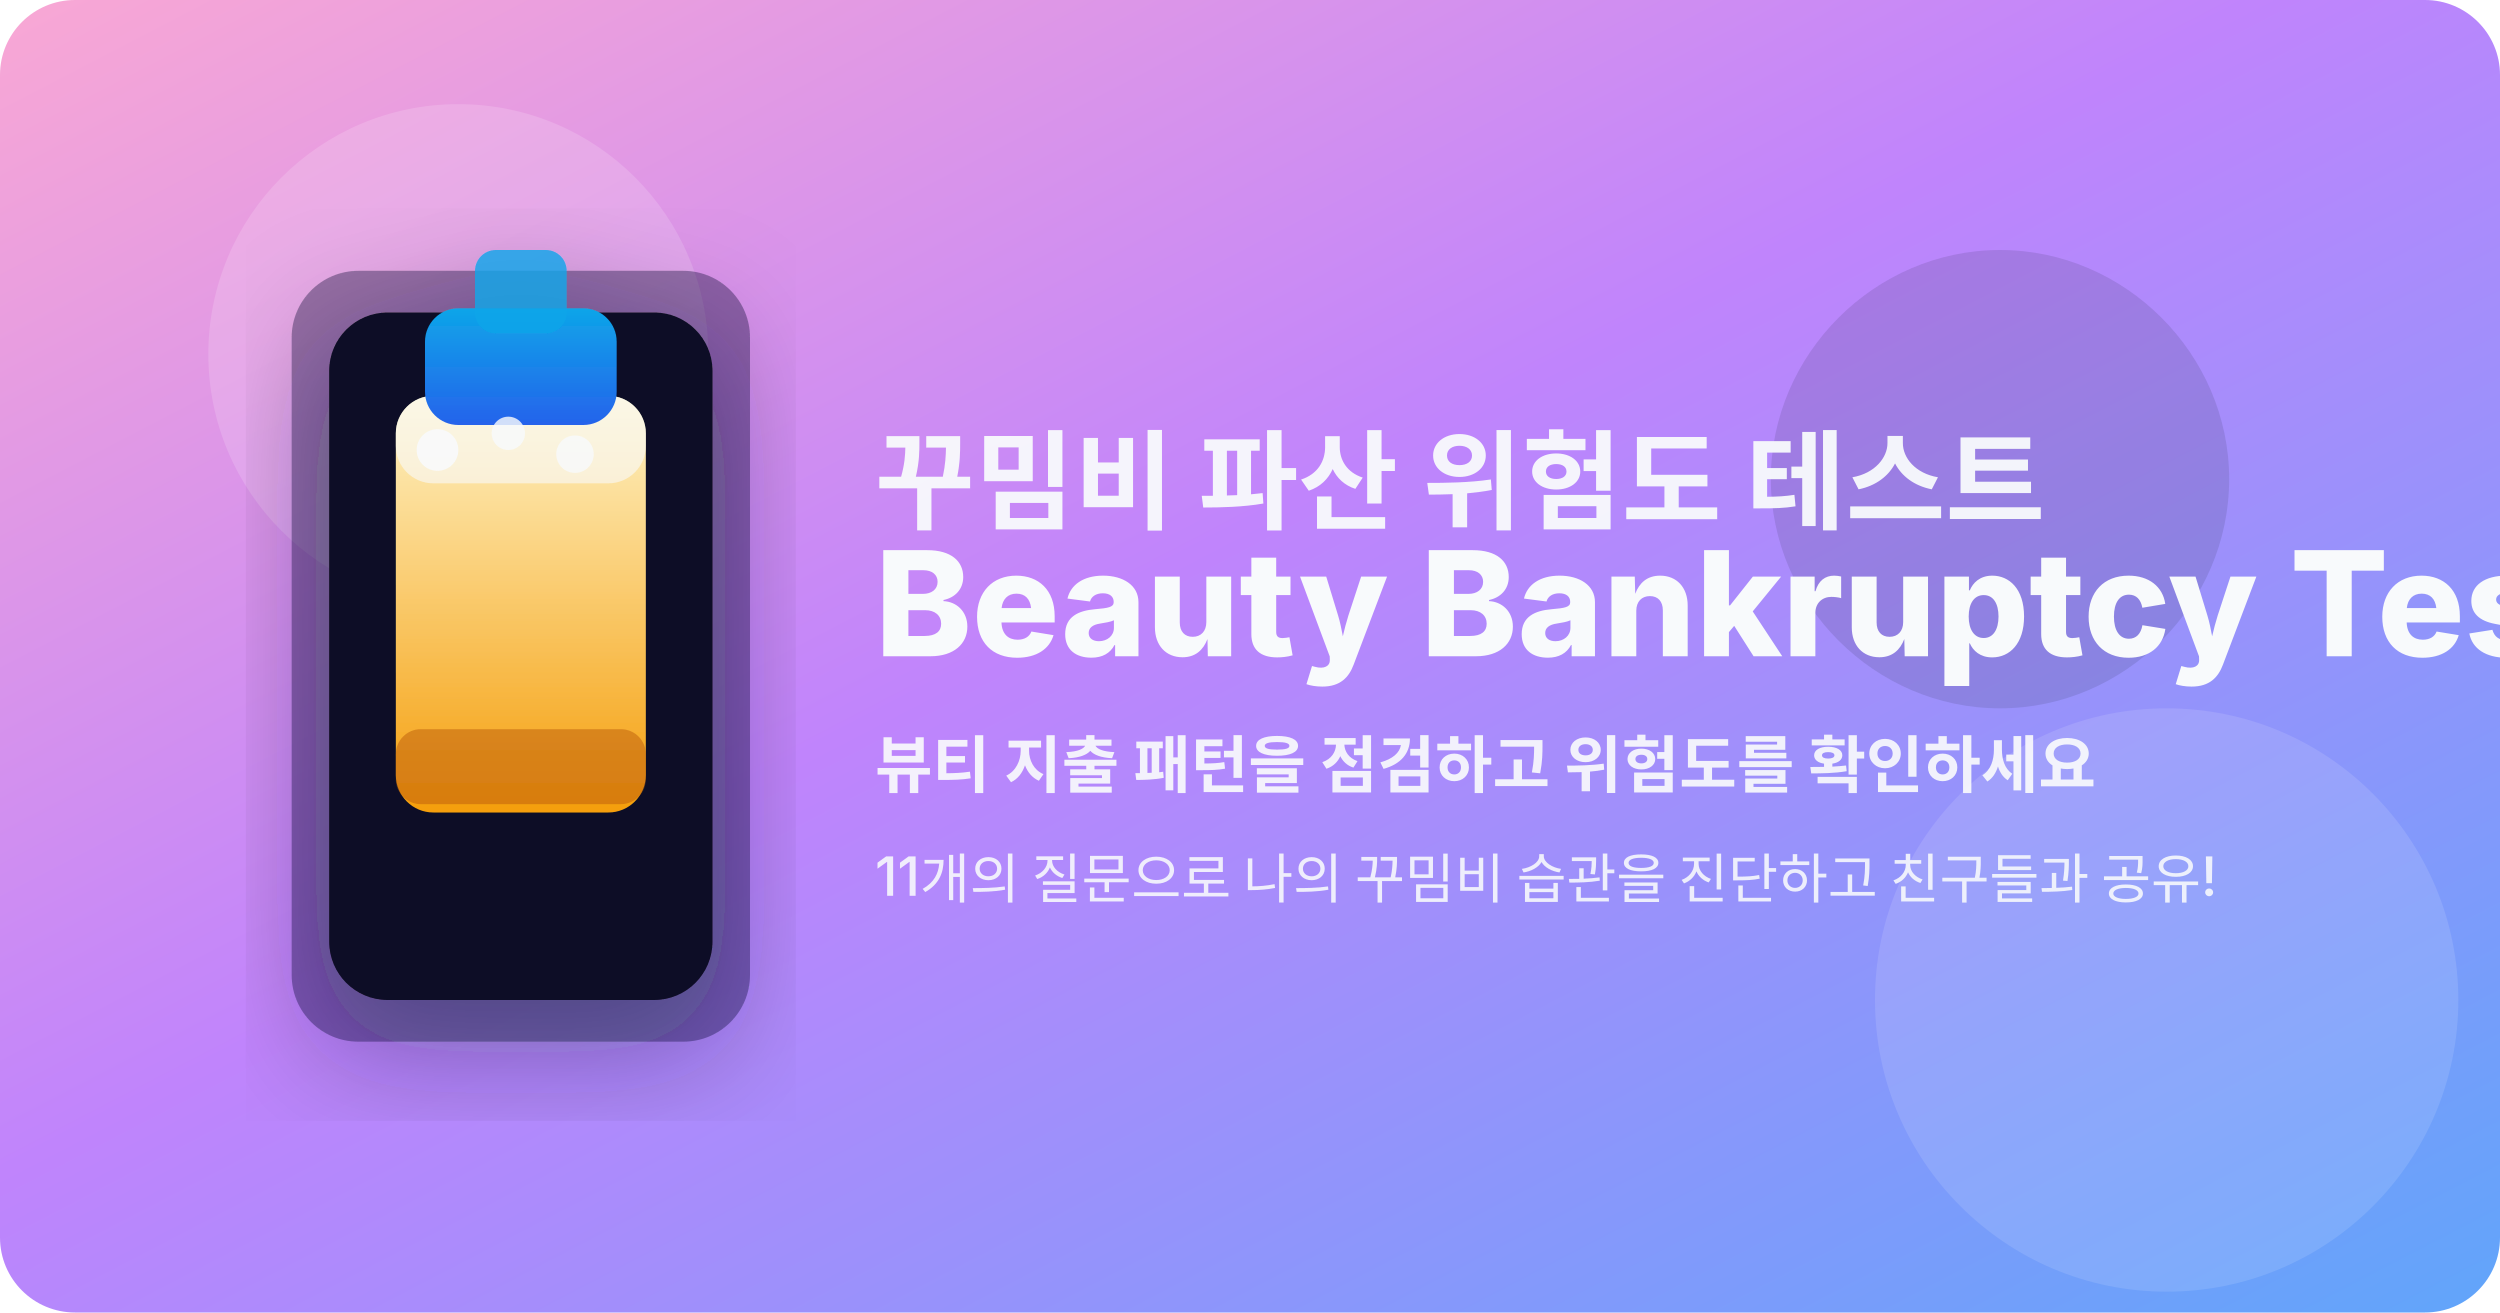
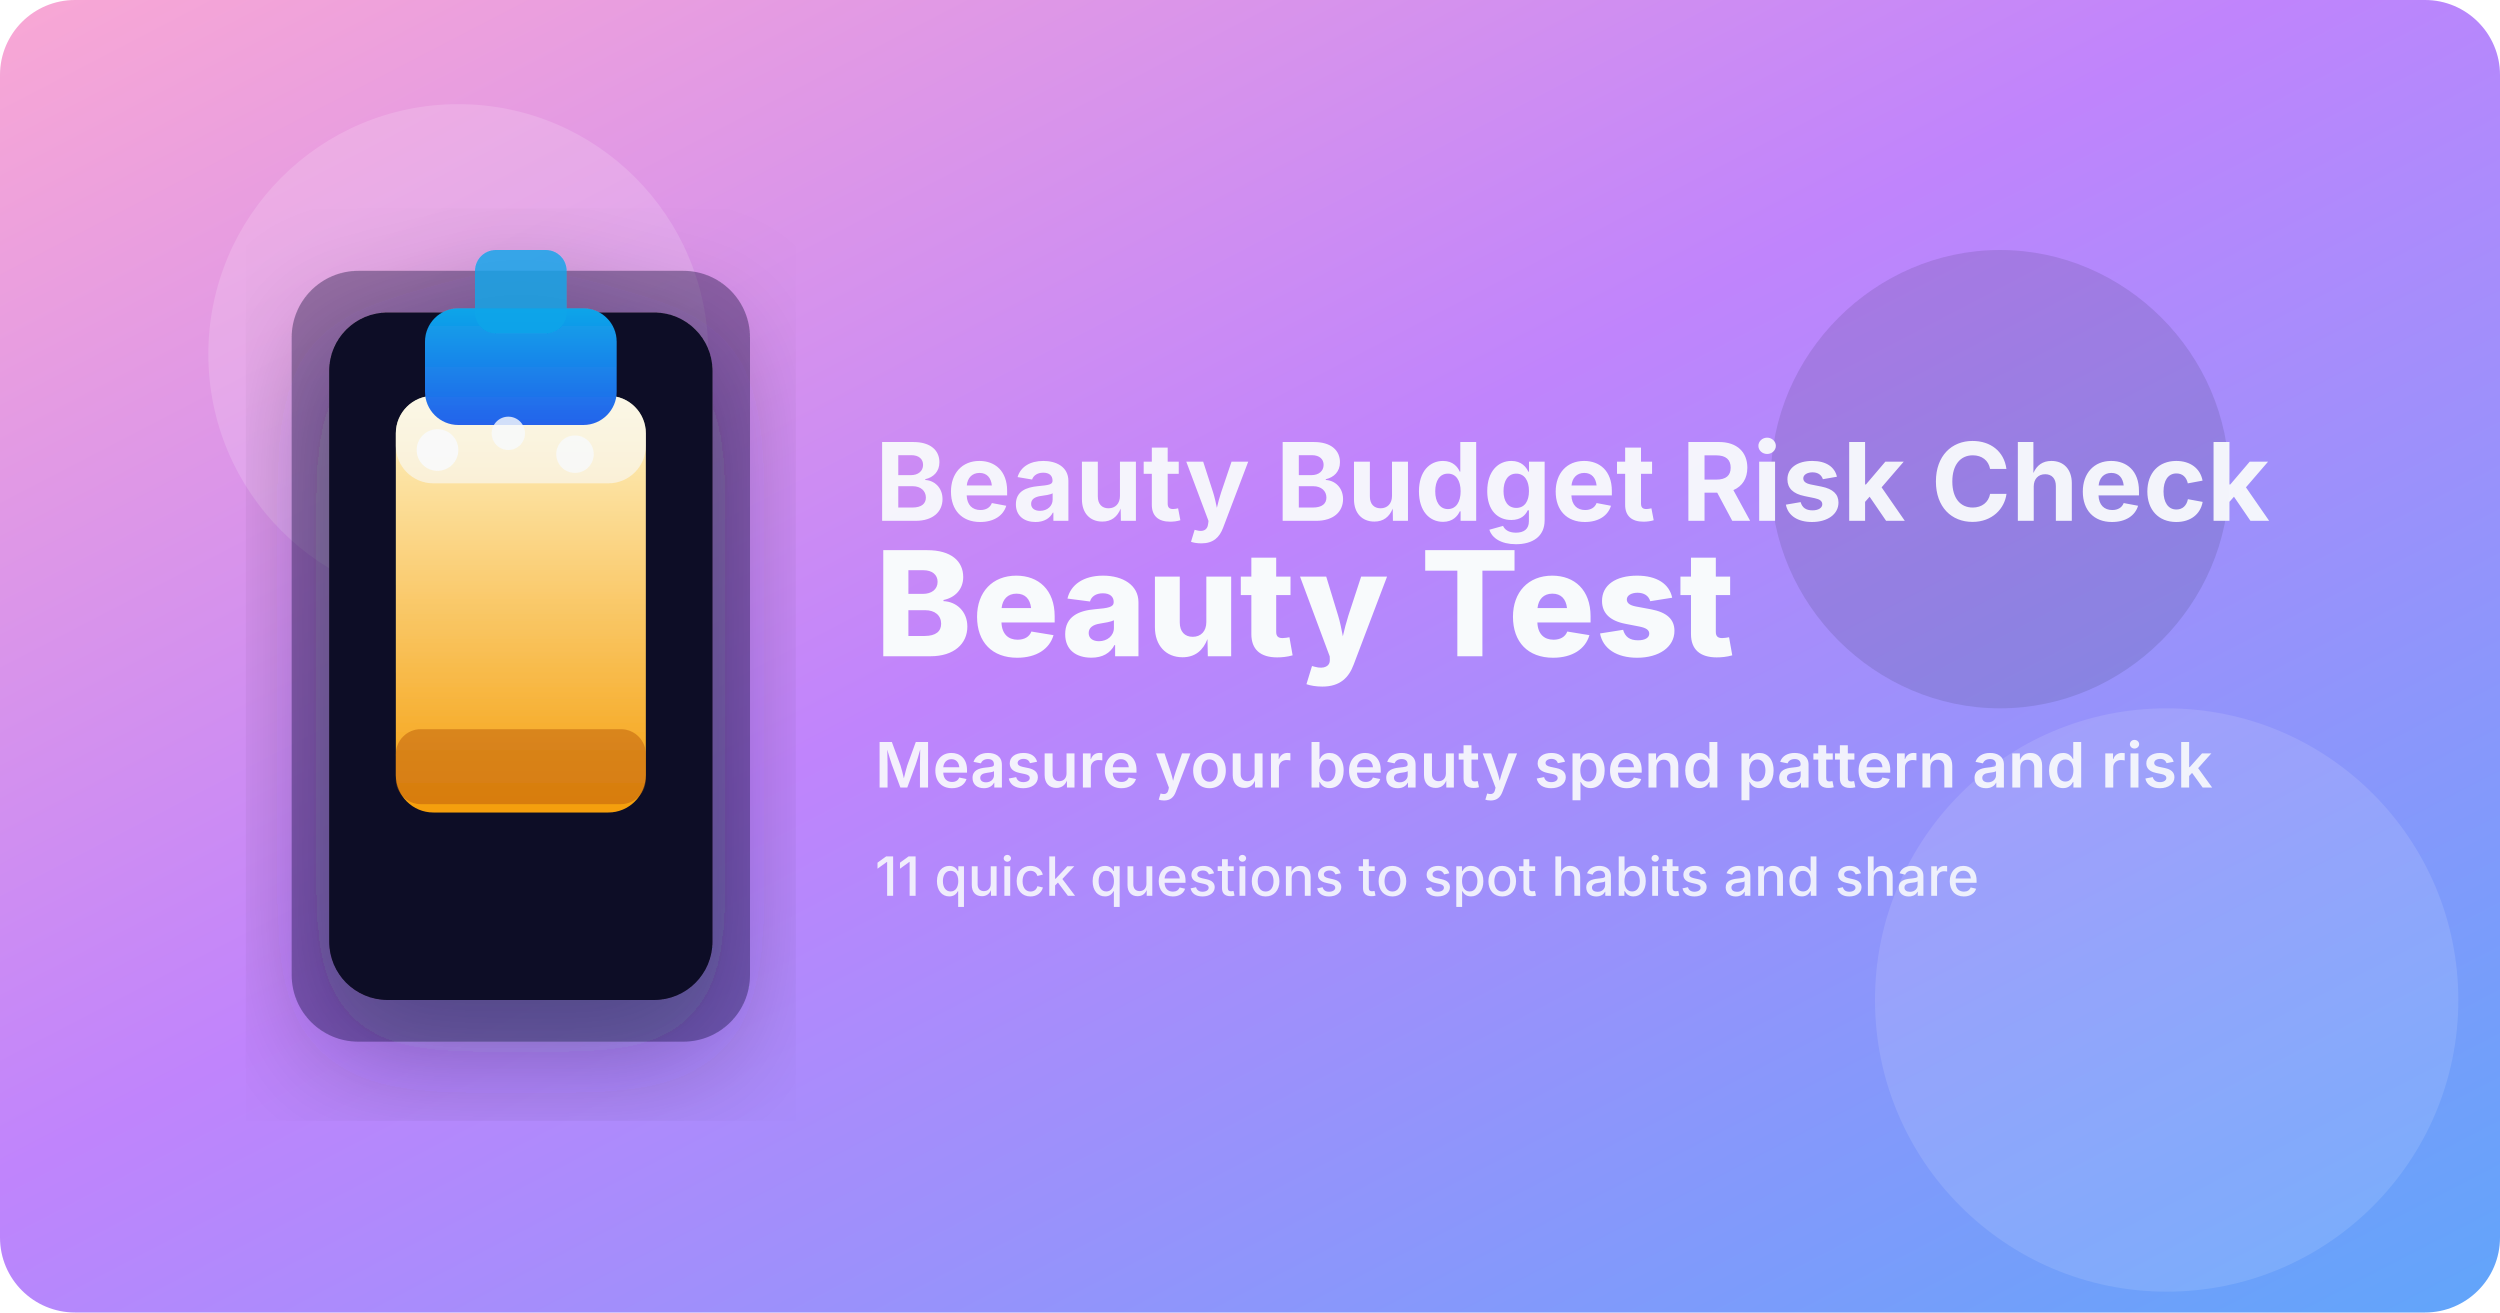
<svg xmlns="http://www.w3.org/2000/svg" width="1200" height="630" viewBox="0 0 1200 630">
  <defs>
    <linearGradient id="bg" x1="0%" y1="0%" x2="100%" y2="100%">
      <stop offset="0%" stop-color="#f9a8d4" />
      <stop offset="45%" stop-color="#c084fc" />
      <stop offset="100%" stop-color="#60a5fa" />
    </linearGradient>
    <linearGradient id="bottle" x1="0%" y1="0%" x2="0%" y2="100%">
      <stop offset="0%" stop-color="#fef3c7" />
      <stop offset="100%" stop-color="#f59e0b" />
    </linearGradient>
    <linearGradient id="cap" x1="0%" y1="0%" x2="0%" y2="100%">
      <stop offset="0%" stop-color="#0ea5e9" />
      <stop offset="100%" stop-color="#2563eb" />
    </linearGradient>
    <filter id="shadow" x="-10%" y="-10%" width="120%" height="120%">
      <feDropShadow dx="0" dy="18" stdDeviation="28" flood-color="#0f172a" flood-opacity=".35" />
    </filter>
  </defs>
  <rect width="1200" height="630" rx="36" fill="url(#bg)" />
  <circle cx="220" cy="170" r="120" fill="rgba(255,255,255,0.16)" />
  <circle cx="1040" cy="480" r="140" fill="rgba(255,255,255,0.12)" />
  <g transform="translate(140 130)" filter="url(#shadow)">
    <rect x="0" y="0" width="220" height="370" rx="32" fill="#0b1027" opacity=".35" />
    <rect x="18" y="20" width="184" height="330" rx="28" fill="#0b1027" />
    <rect x="50" y="60" width="120" height="200" rx="18" fill="url(#bottle)" />
    <rect x="50" y="60" width="120" height="42" rx="18" fill="#f8fafc" opacity=".6" />
    <rect x="50" y="220" width="120" height="36" rx="12" fill="#b45309" opacity=".45" />
    <rect x="64" y="18" width="92" height="56" rx="16" fill="url(#cap)" />
    <rect x="88" y="-10" width="44" height="40" rx="10" fill="#0ea5e9" opacity=".8" />
    <circle cx="70" cy="86" r="10" fill="#f8fafc" opacity=".9" />
    <circle cx="104" cy="78" r="8" fill="#f8fafc" opacity=".82" />
    <circle cx="136" cy="88" r="9" fill="#f8fafc" opacity=".8" />
  </g>
  <g fill="#0f172a" opacity=".12">
    <path d="M960 120c60 0 110 50 110 110s-50 110-110 110-110-50-110-110 50-110 110-110z" />
  </g>
-   <g fill="#f8fafc" text-anchor="start" font-family="Inter, 'Noto Sans KR', 'Apple SD Gothic Neo', system-ui, -apple-system, sans-serif">
-     <text x="420" y="250" font-size="52" font-weight="700" opacity=".95">꾸밈비 파산 위험도 테스트</text>
-     <text x="420" y="315" font-size="70" font-weight="800">Beauty Bankruptcy Test</text>
-     <text x="420" y="378" font-size="30" font-weight="600" opacity=".92">뷰티 지출 패턴을 점검하고 위험도를 확인하세요</text>
-     <text x="420" y="430" font-size="26" font-weight="500" opacity=".88">11개의 질문으로 나의 꾸밈비 습관을 진단하고 친구들과 공유!</text>
+   <g fill="#f8fafc" text-anchor="start" font-family="Inter, 'Noto Sans', system-ui, -apple-system, sans-serif">
+     <text x="420" y="250" font-size="52" font-weight="700" opacity=".95">Beauty Budget Risk Check</text>
+     <text x="420" y="315" font-size="70" font-weight="800">Beauty Test</text>
+     <text x="420" y="378" font-size="30" font-weight="600" opacity=".92">Measure your beauty spend pattern and risk</text>
+     <text x="420" y="430" font-size="26" font-weight="500" opacity=".88">11 quick questions to spot habits and share</text>
  </g>
</svg>
